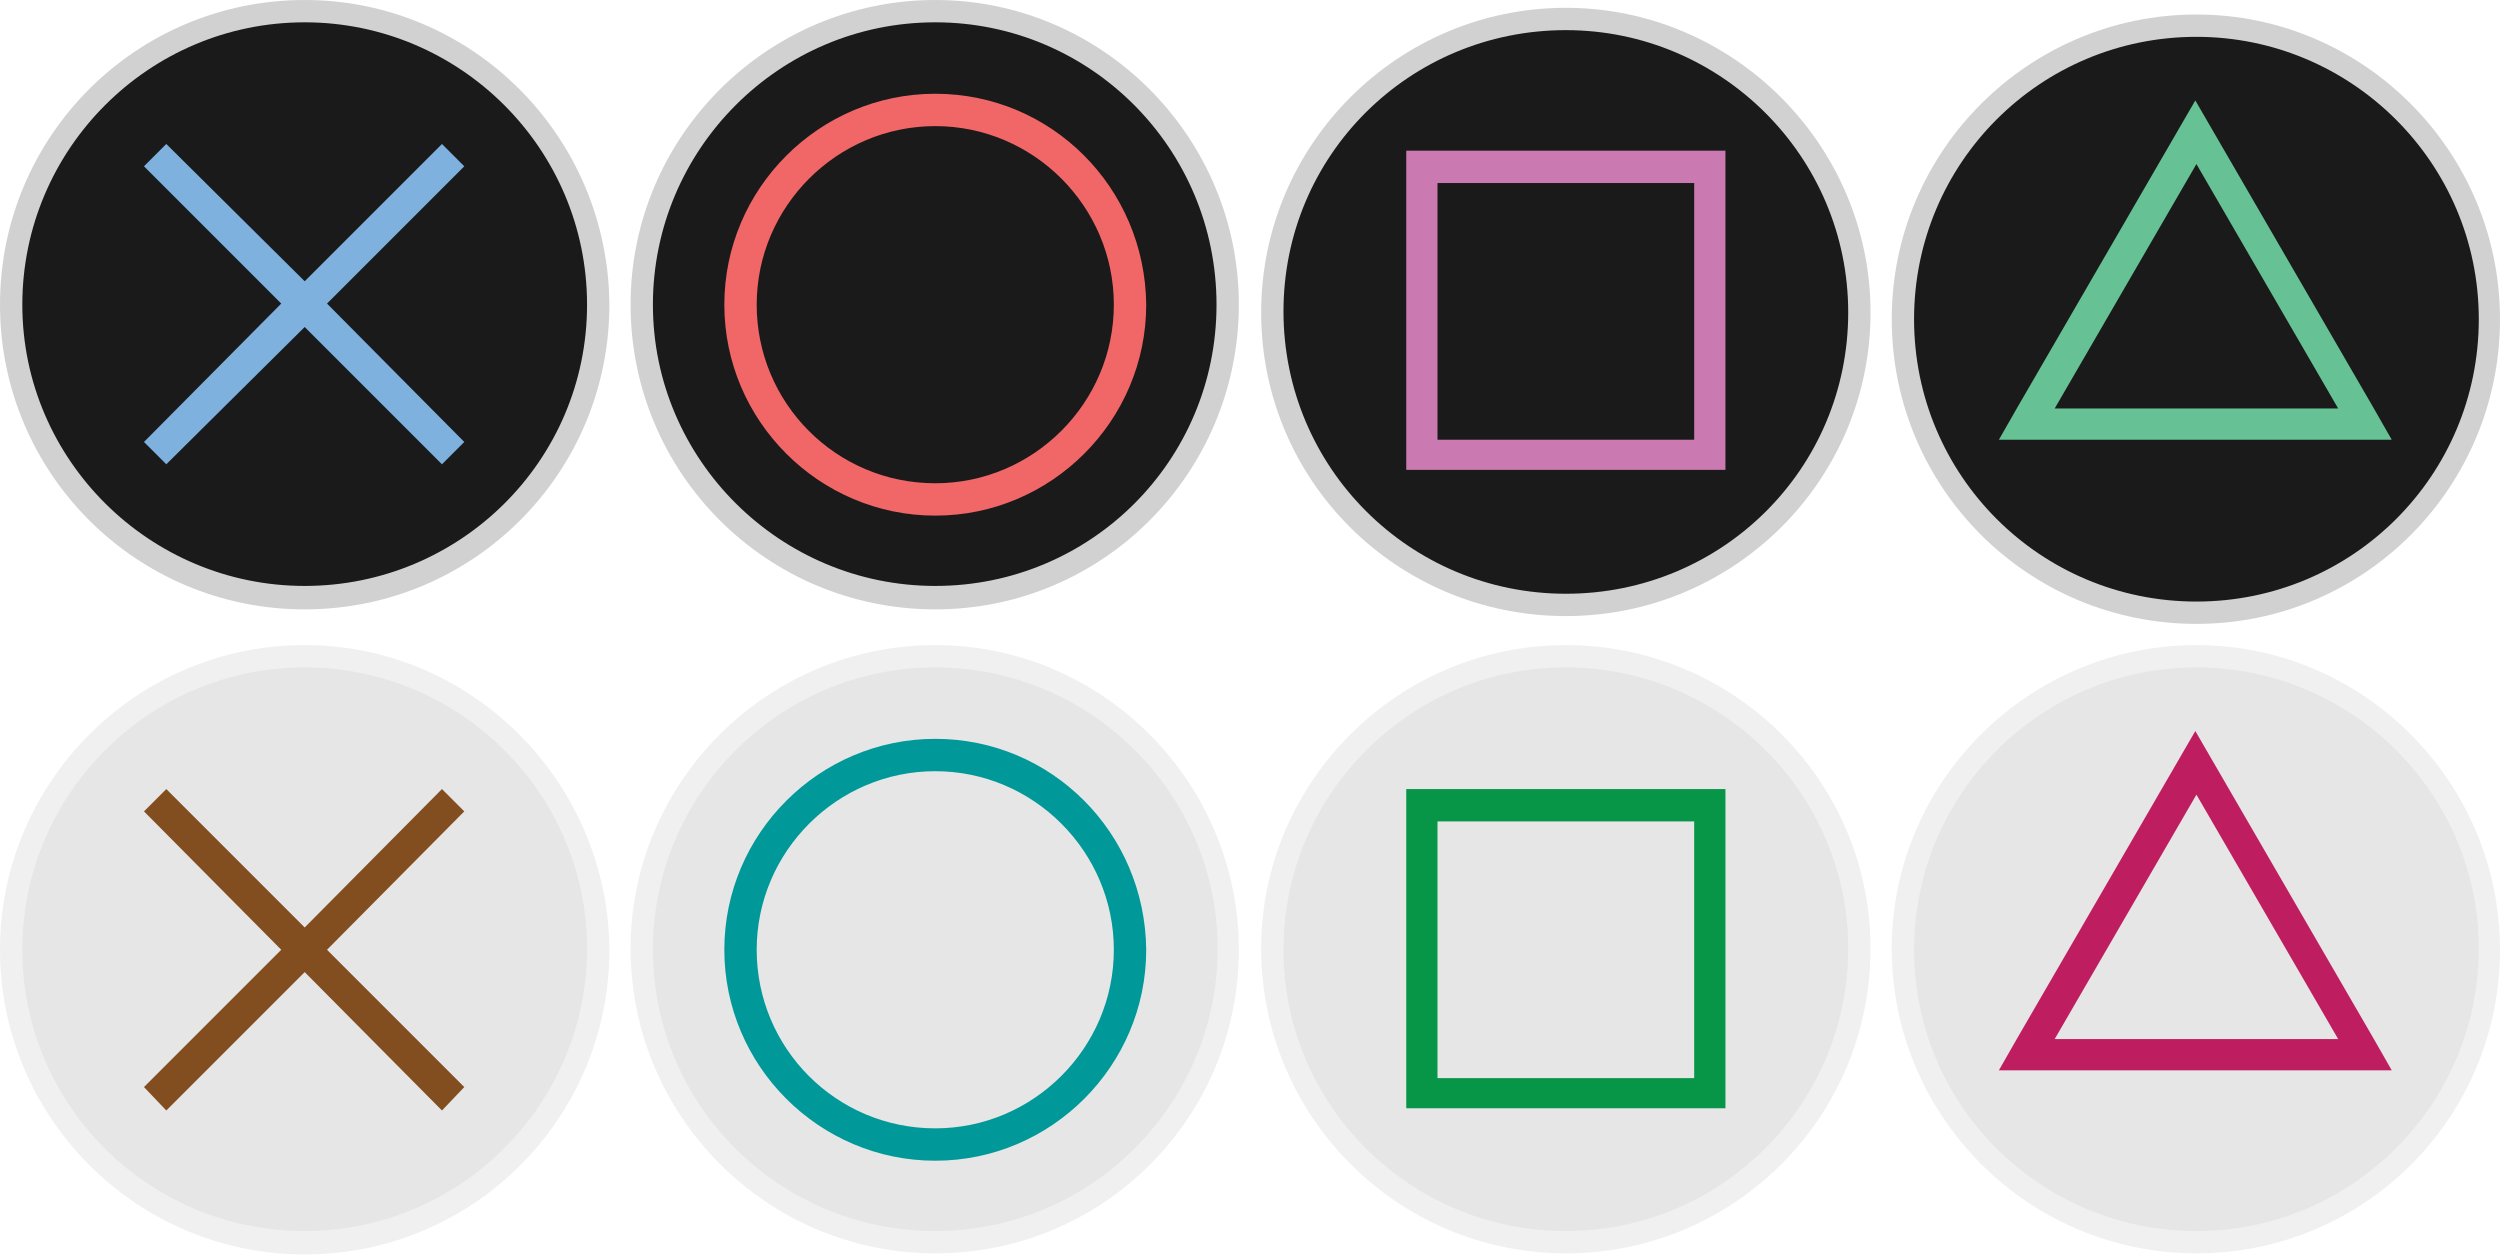
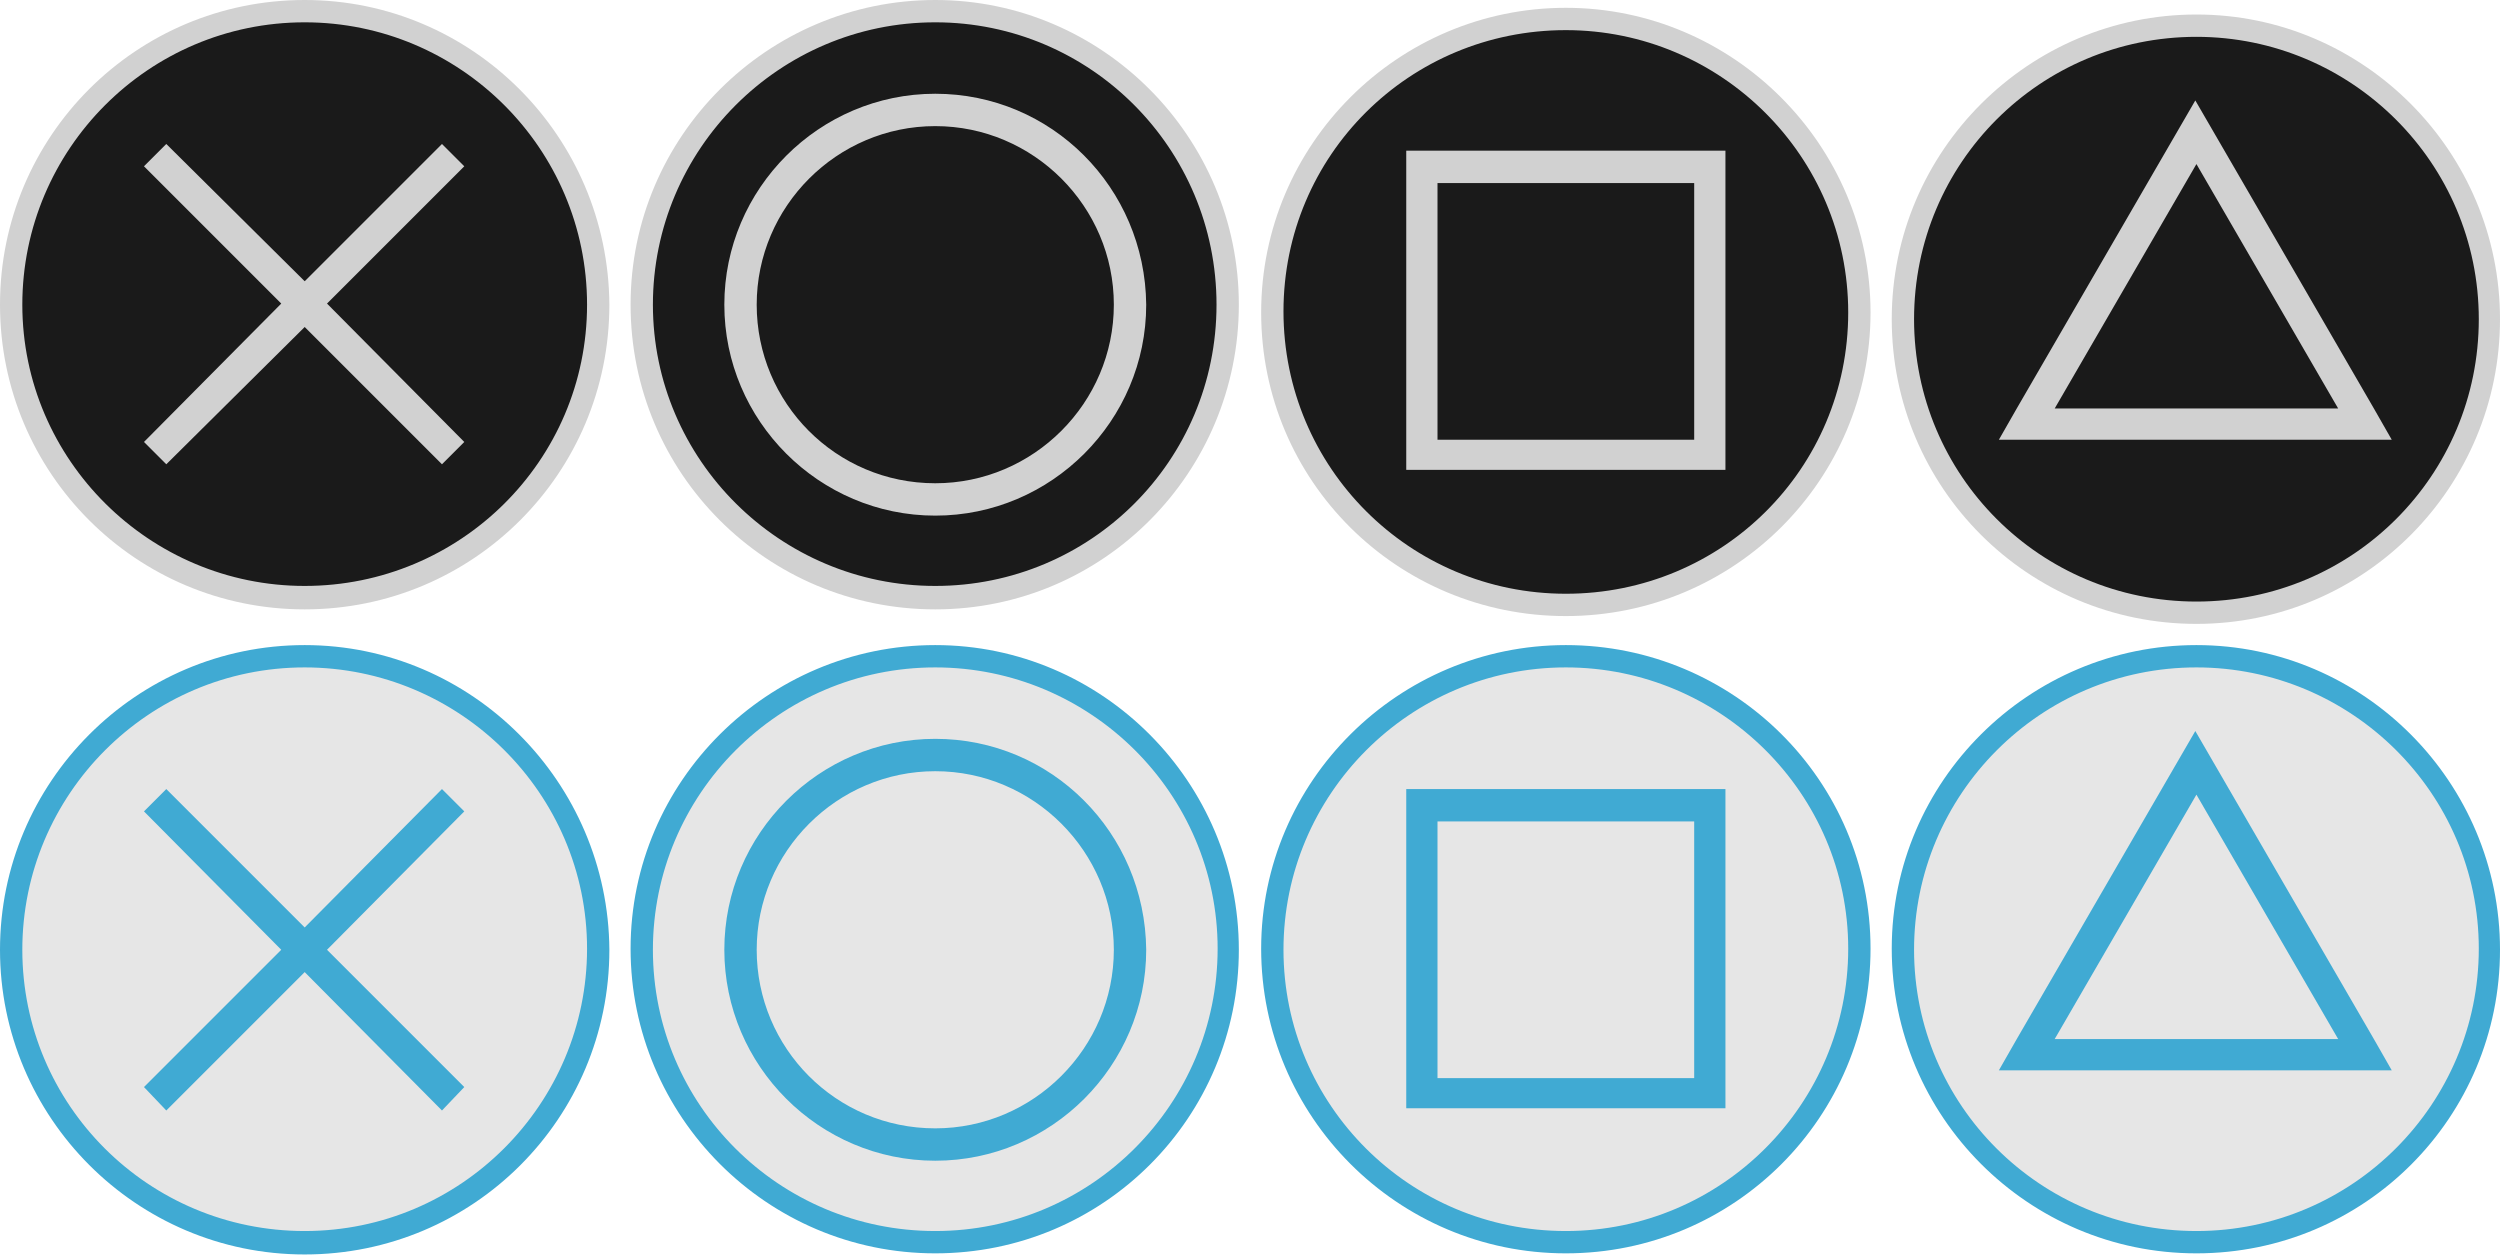
<svg xmlns="http://www.w3.org/2000/svg" id="Layer_1" width="224" height="112.4" viewBox="0 0 224 112.4">
  <defs>
-     <style>.cls-1{fill:#f0f0f0;}.cls-2{fill:#66c194;}.cls-3{fill:#009898;}.cls-4{fill:#d1d1d1;}.cls-5{fill:#be1e5f;}.cls-6{fill:#824e20;}.cls-7{fill:#e6e6e6;}.cls-8{fill:#f16667;}.cls-9{fill:#7fb1df;}.cls-10{fill:#cb79b1;}.cls-11{fill:#1a1a1a;}.cls-12{fill:#079647;}</style>
+     <style>.cls-1{fill:#d1d1d1;}.cls-2{fill:#40aad3;}.cls-3{fill:#e6e6e6;}.cls-4{fill:#1a1a1a;}</style>
  </defs>
  <g>
    <g>
      <g>
-         <path class="cls-7" d="M83.8,111.3c-14.5,0-26.3-11.8-26.3-26.3s11.8-26.2,26.3-26.2,26.2,11.8,26.2,26.3-11.8,26.2-26.2,26.2Z" />
-         <path class="cls-1" d="M83.8,59.8c13.9,0,25.3,11.3,25.3,25.2s-11.3,25.3-25.3,25.3-25.3-11.3-25.3-25.2,11.3-25.3,25.3-25.3m0-2c-15,0-27.3,12.2-27.3,27.2s12.2,27.3,27.3,27.3,27.2-12.2,27.2-27.2-12.2-27.3-27.2-27.3h0Z" />
+         <path class="cls-3" d="M83.8,111.3c-14.5,0-26.3-11.8-26.3-26.3s11.8-26.2,26.3-26.2,26.2,11.8,26.2,26.3-11.8,26.2-26.2,26.2Z" />
+         <path class="cls-2" d="M83.8,59.8c13.9,0,25.3,11.3,25.3,25.2s-11.3,25.3-25.3,25.3-25.3-11.3-25.3-25.2,11.3-25.3,25.3-25.3m0-2c-15,0-27.3,12.2-27.3,27.2s12.2,27.3,27.3,27.3,27.2-12.2,27.2-27.2-12.2-27.3-27.2-27.3h0Z" />
      </g>
-       <path class="cls-3" d="M83.8,66.2c-10.4,0-18.9,8.5-18.9,18.9s8.5,18.9,18.9,18.9,18.9-8.5,18.9-18.9c-.1-10.5-8.5-18.9-18.9-18.9Zm0,34.9c-8.9,0-16-7.2-16-16s7.2-16,16-16,16,7.2,16,16-7.2,16-16,16Z" />
+       <path class="cls-2" d="M83.8,66.2c-10.4,0-18.9,8.5-18.9,18.9s8.5,18.9,18.9,18.9,18.9-8.5,18.9-18.9c-.1-10.5-8.5-18.9-18.9-18.9Zm0,34.9c-8.9,0-16-7.2-16-16s7.2-16,16-16,16,7.2,16,16-7.2,16-16,16Z" />
    </g>
    <g>
      <g>
-         <path class="cls-7" d="M27.2,111.3c-14.4,0-26.2-11.7-26.2-26.2s11.8-26.2,26.3-26.2,26.3,11.8,26.3,26.2-11.9,26.2-26.4,26.2Z" />
-         <path class="cls-1" d="M27.3,59.8c13.9,0,25.3,11.3,25.3,25.2s-11.3,25.3-25.3,25.3S2,99,2,85.1s11.3-25.3,25.3-25.3m0-2c-15.1,0-27.3,12.3-27.3,27.3s12.2,27.3,27.3,27.3,27.3-12.2,27.3-27.3c-.1-15-12.3-27.3-27.3-27.3h0Z" />
+         <path class="cls-3" d="M27.2,111.3c-14.4,0-26.2-11.7-26.2-26.2s11.8-26.2,26.3-26.2,26.3,11.8,26.3,26.2-11.9,26.2-26.4,26.2Z" />
+         <path class="cls-2" d="M27.3,59.8c13.9,0,25.3,11.3,25.3,25.2s-11.3,25.3-25.3,25.3S2,99,2,85.1s11.3-25.3,25.3-25.3m0-2c-15.1,0-27.3,12.3-27.3,27.3s12.2,27.3,27.3,27.3,27.3-12.2,27.3-27.3c-.1-15-12.3-27.3-27.3-27.3h0Z" />
      </g>
-       <polygon class="cls-6" points="41.6 72.7 39.6 70.7 27.3 83.1 14.9 70.7 12.9 72.7 25.2 85.1 12.9 97.4 14.9 99.5 27.3 87.1 39.6 99.5 41.6 97.4 29.3 85.1 41.6 72.7" />
+       <polygon class="cls-2" points="41.6 72.7 39.6 70.7 27.3 83.1 14.9 70.7 12.9 72.7 25.2 85.1 12.9 97.4 14.9 99.5 27.3 87.1 39.6 99.5 41.6 97.4 29.3 85.1 41.6 72.7" />
    </g>
    <g>
      <g>
-         <path class="cls-7" d="M140.3,111.3c-14.5,0-26.2-11.8-26.2-26.3s11.8-26.2,26.2-26.2,26.3,11.8,26.3,26.2-11.9,26.3-26.3,26.3Z" />
-         <path class="cls-1" d="M140.3,59.8c13.9,0,25.3,11.3,25.3,25.2s-11.3,25.3-25.3,25.3-25.3-11.3-25.3-25.2,11.3-25.3,25.3-25.3m0-2c-15,0-27.3,12.2-27.3,27.2s12.2,27.3,27.3,27.3,27.3-12.2,27.3-27.3-12.3-27.2-27.3-27.2h0Z" />
+         <path class="cls-3" d="M140.3,111.3c-14.5,0-26.2-11.8-26.2-26.3s11.8-26.2,26.2-26.2,26.3,11.8,26.3,26.2-11.9,26.3-26.3,26.3Z" />
+         <path class="cls-2" d="M140.3,59.8c13.9,0,25.3,11.3,25.3,25.2s-11.3,25.3-25.3,25.3-25.3-11.3-25.3-25.2,11.3-25.3,25.3-25.3m0-2c-15,0-27.3,12.2-27.3,27.2s12.2,27.3,27.3,27.3,27.3-12.2,27.3-27.3-12.3-27.2-27.3-27.2h0Z" />
      </g>
-       <path class="cls-12" d="M151.8,70.7h-25.8v28.6h28.6v-28.6h-2.8Zm0,25.9h-23v-23h23v23Z" />
+       <path class="cls-2" d="M151.8,70.7h-25.8v28.6h28.6v-28.6h-2.8Zm0,25.9h-23v-23h23v23Z" />
    </g>
    <g>
      <g>
-         <path class="cls-7" d="M196.7,111.3c-14.5,0-26.3-11.8-26.3-26.3s11.8-26.2,26.3-26.2,26.3,11.8,26.3,26.3-11.8,26.2-26.3,26.2Z" />
-         <path class="cls-1" d="M196.8,59.8c13.9,0,25.3,11.3,25.3,25.2s-11.3,25.3-25.3,25.3-25.3-11.3-25.3-25.2,11.3-25.3,25.3-25.3m0-2c-15,0-27.3,12.2-27.3,27.2s12.2,27.3,27.3,27.3,27.2-12.2,27.2-27.2-12.2-27.3-27.2-27.3h0Z" />
+         <path class="cls-3" d="M196.7,111.3c-14.5,0-26.3-11.8-26.3-26.3s11.8-26.2,26.3-26.2,26.3,11.8,26.3,26.3-11.8,26.2-26.3,26.2Z" />
+         <path class="cls-2" d="M196.8,59.8c13.9,0,25.3,11.3,25.3,25.2s-11.3,25.3-25.3,25.3-25.3-11.3-25.3-25.2,11.3-25.3,25.3-25.3m0-2c-15,0-27.3,12.2-27.3,27.2s12.2,27.3,27.3,27.3,27.2-12.2,27.2-27.2-12.2-27.3-27.2-27.3h0Z" />
      </g>
-       <path class="cls-5" d="M212.7,93.1l-16-27.6-16,27.6-1.6,2.8h35.2l-1.6-2.8Zm-15.9,0h-12.7l12.7-21.9,12.7,21.9h-12.7Z" />
+       <path class="cls-2" d="M212.7,93.1l-16-27.6-16,27.6-1.6,2.8h35.2l-1.6-2.8Zm-15.9,0h-12.7l12.7-21.9,12.7,21.9h-12.7Z" />
    </g>
  </g>
  <g>
    <g>
      <g>
-         <path class="cls-11" d="M83.8,53.5c-14.5,0-26.3-11.8-26.3-26.3S69.3,1,83.8,1s26.2,11.8,26.2,26.2-11.8,26.3-26.2,26.3Z" />
-         <path class="cls-4" d="M83.8,2c13.9,0,25.2,11.3,25.2,25.3s-11.3,25.2-25.2,25.2-25.3-11.3-25.3-25.2S69.8,2,83.8,2m0-2c-15,0-27.3,12.2-27.3,27.3s12.2,27.3,27.3,27.3,27.2-12.3,27.2-27.3S98.8,0,83.8,0h0Z" />
+         <path class="cls-4" d="M83.8,53.5c-14.5,0-26.3-11.8-26.3-26.3S69.3,1,83.8,1s26.2,11.8,26.2,26.2-11.8,26.3-26.2,26.3Z" />
+         <path class="cls-1" d="M83.8,2c13.9,0,25.2,11.3,25.2,25.3s-11.3,25.2-25.2,25.2-25.3-11.3-25.3-25.2S69.8,2,83.8,2m0-2c-15,0-27.3,12.2-27.3,27.3s12.2,27.3,27.3,27.3,27.2-12.3,27.2-27.3S98.8,0,83.8,0h0Z" />
      </g>
-       <path class="cls-8" d="M83.8,8.4c-10.4,0-18.9,8.5-18.9,18.9s8.5,18.9,18.9,18.9,18.9-8.5,18.9-18.9c-.1-10.5-8.5-18.9-18.9-18.9Zm0,34.9c-8.9,0-16-7.2-16-16s7.2-16,16-16,16,7.2,16,16-7.2,16-16,16Z" />
+       <path class="cls-1" d="M83.8,8.4c-10.4,0-18.9,8.5-18.9,18.9s8.5,18.9,18.9,18.9,18.9-8.5,18.9-18.9c-.1-10.5-8.5-18.9-18.9-18.9Zm0,34.9c-8.9,0-16-7.2-16-16s7.2-16,16-16,16,7.2,16,16-7.2,16-16,16Z" />
    </g>
    <g>
      <g>
-         <path class="cls-11" d="M27.2,53.5C12.8,53.5,1,41.7,1,27.3S12.8,1,27.2,1s26.3,11.8,26.3,26.3-11.8,26.2-26.3,26.2Z" />
-         <path class="cls-4" d="M27.3,2c13.9,0,25.3,11.3,25.3,25.3s-11.4,25.2-25.3,25.2S2,41.2,2,27.3,13.3,2,27.3,2m0-2C12.2,0,0,12.2,0,27.3s12.2,27.3,27.3,27.3,27.3-12.2,27.3-27.3c-.1-15.1-12.3-27.3-27.3-27.3h0Z" />
+         <path class="cls-4" d="M27.2,53.5C12.8,53.5,1,41.7,1,27.3S12.8,1,27.2,1s26.3,11.8,26.3,26.3-11.8,26.2-26.3,26.2Z" />
+         <path class="cls-1" d="M27.3,2c13.9,0,25.3,11.3,25.3,25.3s-11.4,25.2-25.3,25.2S2,41.2,2,27.3,13.3,2,27.3,2m0-2C12.2,0,0,12.2,0,27.3s12.2,27.3,27.3,27.3,27.3-12.2,27.3-27.3c-.1-15.1-12.3-27.3-27.3-27.3h0Z" />
      </g>
-       <polygon class="cls-9" points="41.6 14.9 39.6 12.9 27.3 25.2 14.9 12.9 12.9 14.9 25.2 27.2 12.9 39.6 14.9 41.6 27.3 29.3 39.6 41.6 41.6 39.6 29.3 27.2 41.6 14.9" />
+       <polygon class="cls-1" points="41.6 14.9 39.6 12.9 27.3 25.2 14.9 12.9 12.9 14.9 25.2 27.2 12.9 39.6 14.9 41.6 27.3 29.3 39.6 41.6 41.6 39.6 29.3 27.2 41.6 14.9" />
    </g>
    <g>
      <g>
-         <path class="cls-11" d="M140.3,54.2c-14.5,0-26.2-11.8-26.2-26.2S125.9,1.7,140.3,1.7s26.3,11.8,26.3,26.3-11.9,26.2-26.3,26.2Z" />
-         <path class="cls-4" d="M140.3,2.7c13.9,0,25.3,11.3,25.3,25.3s-11.3,25.2-25.3,25.2-25.3-11.3-25.3-25.3S126.3,2.7,140.3,2.7m0-2c-15,0-27.3,12.2-27.3,27.3s12.2,27.2,27.3,27.2,27.3-12.2,27.3-27.2S155.3,.7,140.3,.7h0Z" />
+         <path class="cls-4" d="M140.3,54.2c-14.5,0-26.2-11.8-26.2-26.2S125.9,1.7,140.3,1.7s26.3,11.8,26.3,26.3-11.9,26.2-26.3,26.2Z" />
+         <path class="cls-1" d="M140.3,2.7c13.9,0,25.3,11.3,25.3,25.3s-11.3,25.2-25.3,25.2-25.3-11.3-25.3-25.3S126.3,2.7,140.3,2.7m0-2c-15,0-27.3,12.2-27.3,27.3s12.2,27.2,27.3,27.2,27.3-12.2,27.3-27.2S155.3,.7,140.3,.7h0Z" />
      </g>
-       <path class="cls-10" d="M151.8,13.5h-25.8v28.6h28.6V13.5h-2.8Zm0,25.9h-23V16.4h23v23Z" />
+       <path class="cls-1" d="M151.8,13.5h-25.8v28.6h28.6V13.5s-2.8,0-2.8,0Zm0,25.9h-23V16.4h23s0,23,0,23Z" />
    </g>
    <g>
      <g>
-         <path class="cls-11" d="M196.7,54.8c-14.5,0-26.3-11.8-26.3-26.3s11.8-26.3,26.3-26.3,26.3,11.9,26.3,26.4-11.8,26.2-26.3,26.2Z" />
-         <path class="cls-4" d="M196.8,3.3c13.9,0,25.3,11.3,25.3,25.3s-11.3,25.3-25.3,25.3-25.3-11.3-25.3-25.3,11.3-25.3,25.3-25.3m0-2c-15,0-27.3,12.2-27.3,27.3s12.2,27.3,27.3,27.3,27.2-12.3,27.2-27.3S211.8,1.3,196.8,1.3h0Z" />
+         <path class="cls-4" d="M196.7,54.8c-14.5,0-26.3-11.8-26.3-26.3s11.8-26.3,26.3-26.3,26.3,11.9,26.3,26.4-11.8,26.2-26.3,26.2Z" />
+         <path class="cls-1" d="M196.8,3.3c13.9,0,25.3,11.3,25.3,25.3s-11.3,25.3-25.3,25.3-25.3-11.3-25.3-25.3,11.3-25.3,25.3-25.3m0-2c-15,0-27.3,12.2-27.3,27.3s12.2,27.3,27.3,27.3,27.2-12.3,27.2-27.3S211.8,1.3,196.8,1.3h0Z" />
      </g>
-       <path class="cls-2" d="M212.7,36.6l-16-27.6-16,27.6-1.6,2.8h35.2l-1.6-2.8Zm-15.9,0h-12.7l12.7-21.9,12.7,21.9h-12.7Z" />
+       <path class="cls-1" d="M212.7,36.6l-16-27.6-16,27.6-1.6,2.8h35.2l-1.6-2.8Zm-15.9,0h-12.7l12.7-21.9,12.7,21.9h-12.7Z" />
    </g>
  </g>
</svg>
